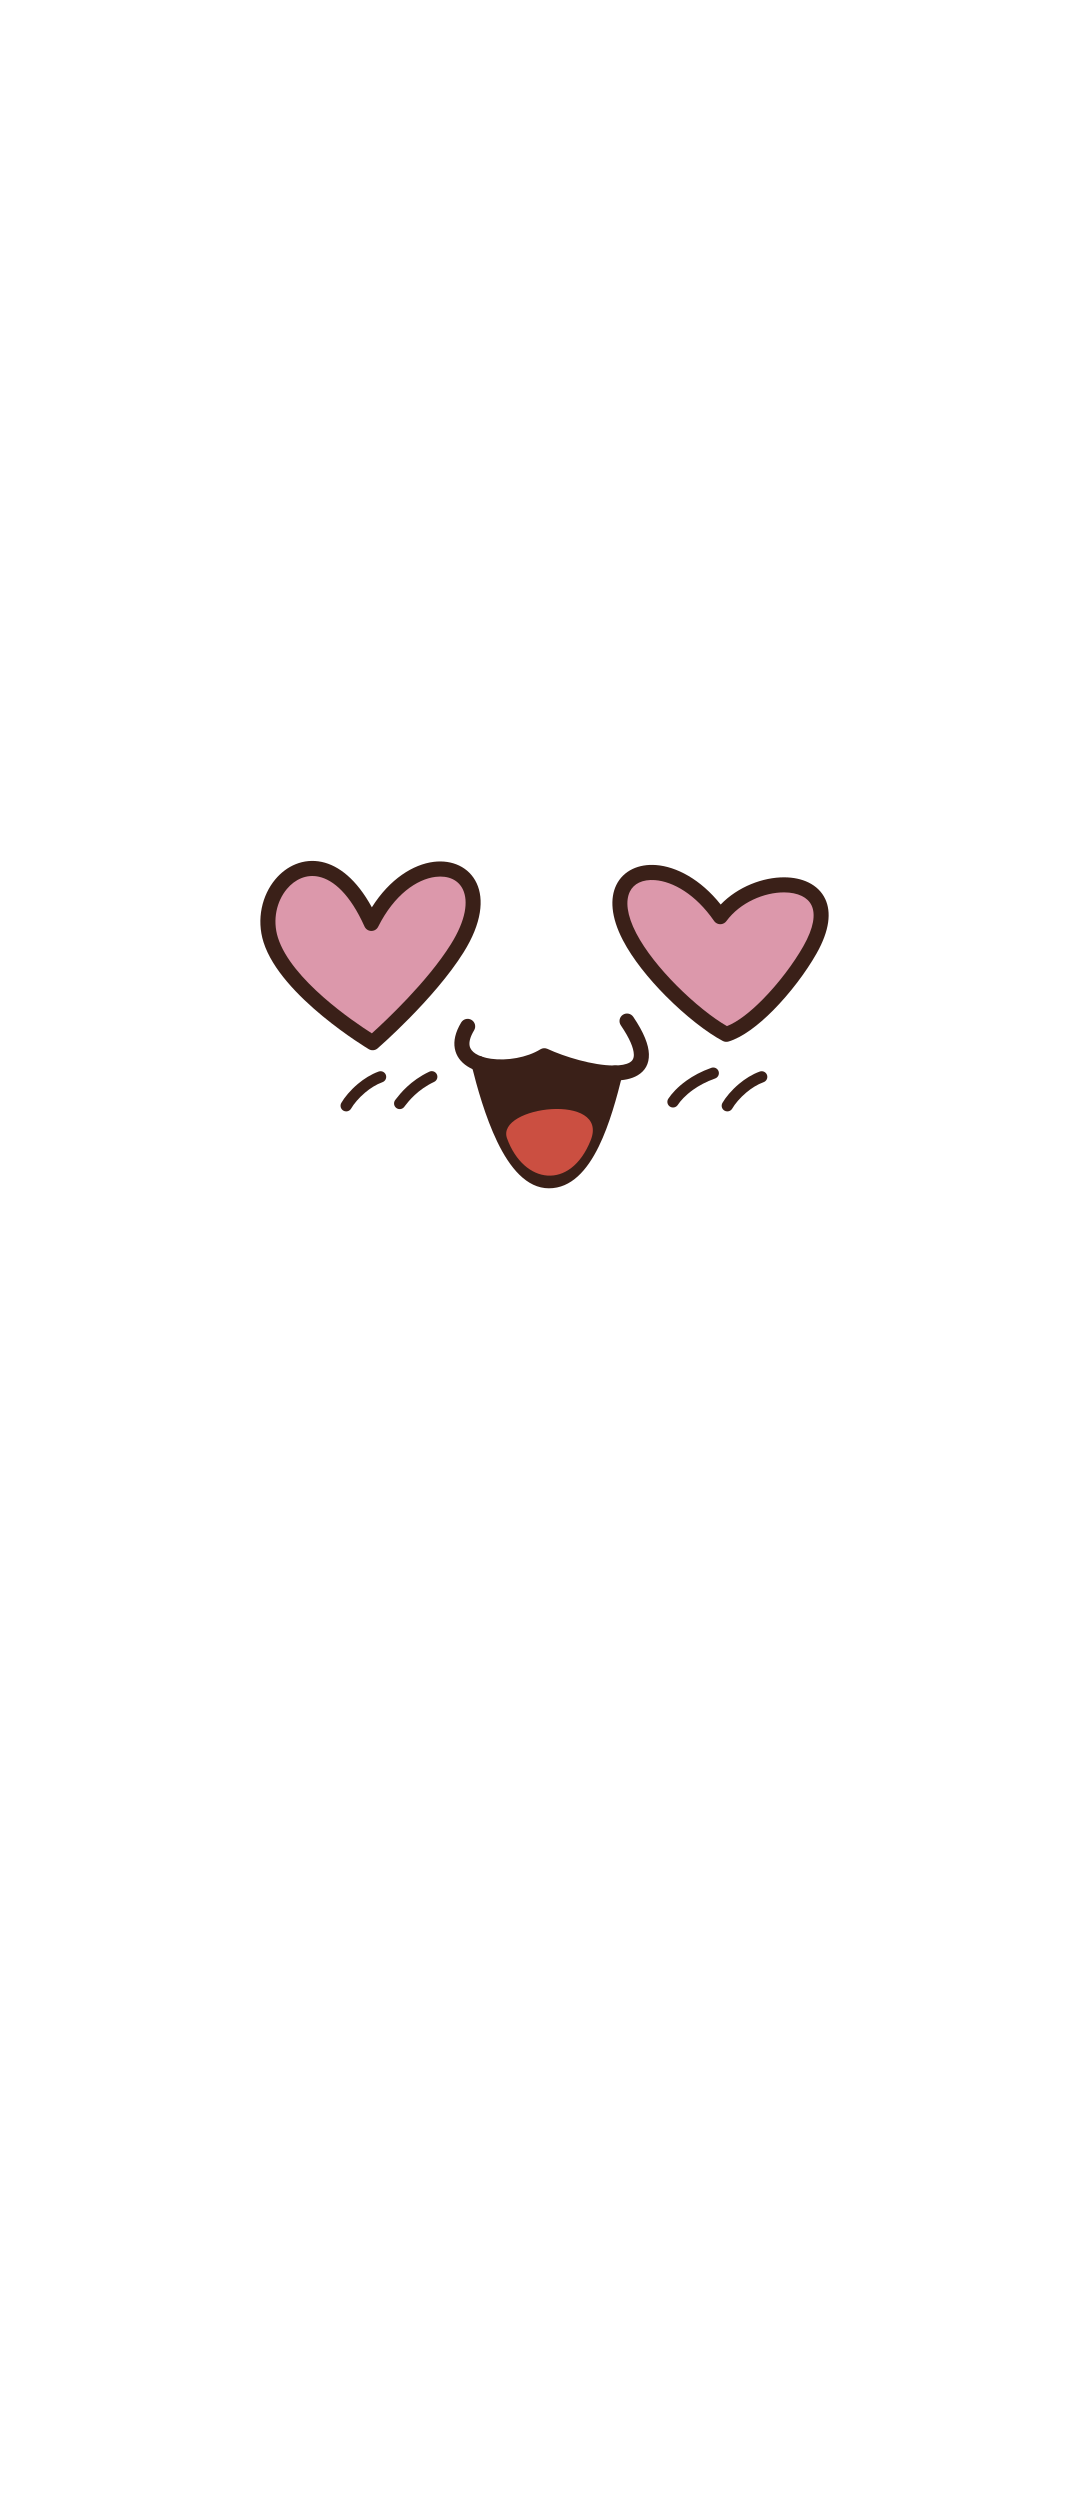
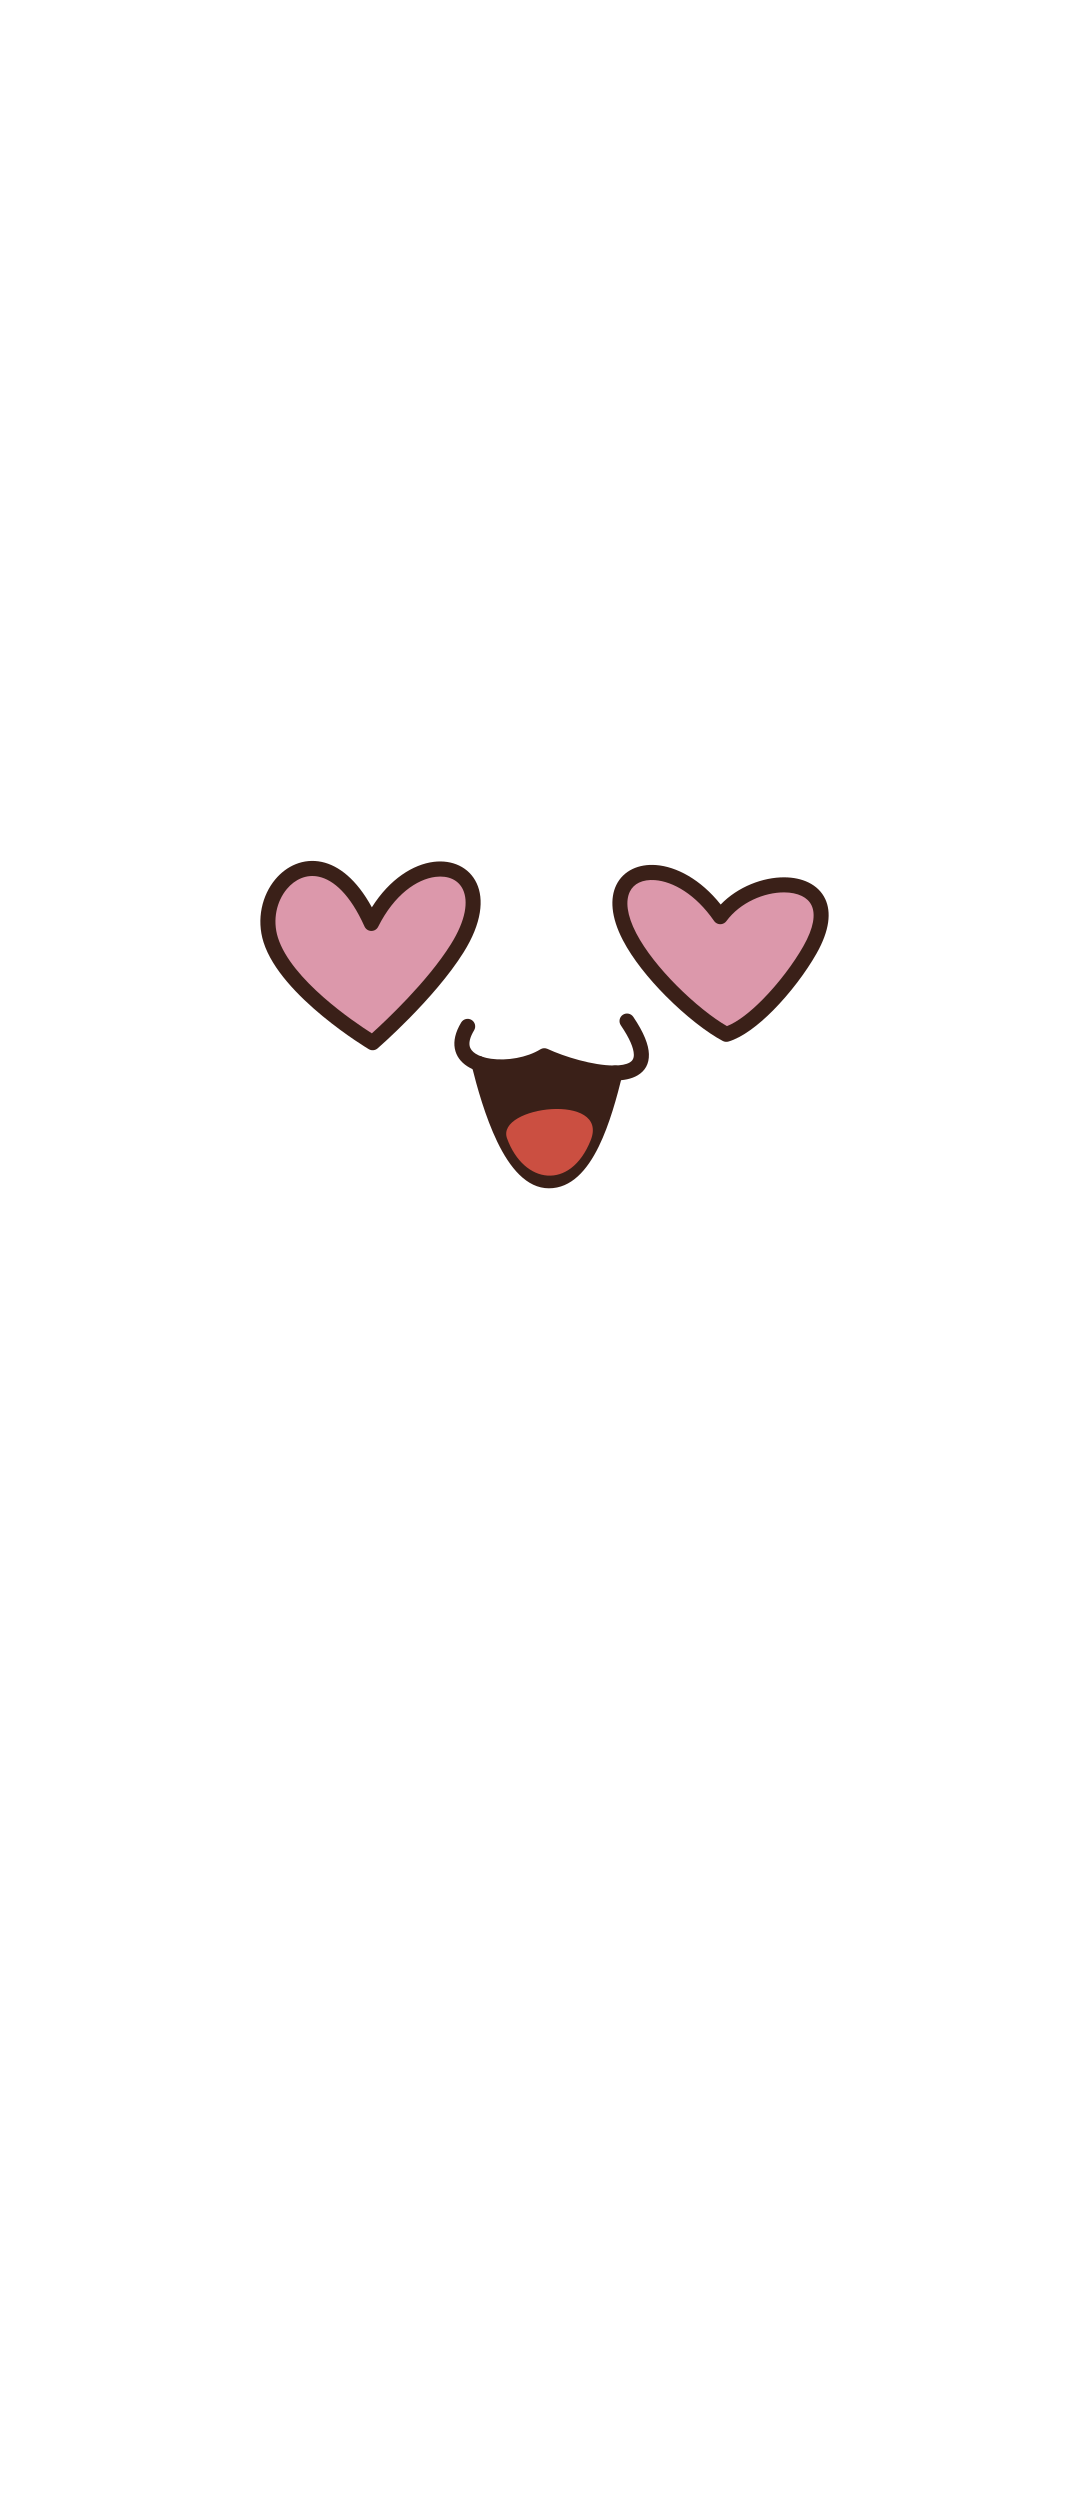
<svg xmlns="http://www.w3.org/2000/svg" width="364.0" height="838.16" viewBox="237.0 109.84 364.0 838.16" version="1.1" id="svg22">
  <defs id="defs586" />
  <g transform="translate(-598.712 113.9252) scale(2.449367)" id="g20">
    <g id="g203">
      <path style="fill-rule:evenodd;clip-rule:evenodd;fill:#3A2018;" d="M425.384,145.206c-5.284,21.416-13.796,18.112-18.634-1.292    c4.308,0.997,6.273,0.401,9.416-1.416C418.789,144.845,423.513,145.343,425.384,145.206z" id="path171" />
      <path style="fill-rule:evenodd;clip-rule:evenodd;fill:#CB4F41;" d="M392.202,141.058c0,0-11.704-6.984-13.947-14.063    c-2.485-7.842,7.487-16.293,13.776-2.265c6.08-12.16,19.071-8.298,11.745,3.408C399.834,134.439,392.202,141.058,392.202,141.058z    " id="path173" />
      <path style="fill-rule:evenodd;clip-rule:evenodd;fill:#DC98AB;" d="M392.202,141.058c0,0-11.704-6.984-13.947-14.063    c-2.485-7.842,7.487-16.293,13.776-2.265c6.08-12.16,19.071-8.298,11.745,3.408C399.834,134.439,392.202,141.058,392.202,141.058z    " id="path175" />
      <path style="fill-rule:evenodd;clip-rule:evenodd;fill:#3A2018;" d="M391.673,141.942c-0.035-0.02-12.042-7.185-14.404-14.635    c-1.008-3.178-0.187-6.455,1.606-8.607c0.774-0.929,1.729-1.654,2.803-2.085c1.098-0.441,2.31-0.574,3.567-0.304    c2.303,0.496,4.747,2.357,6.847,6.212c2.468-3.917,5.693-5.876,8.462-6.222c1.273-0.158,2.472,0.022,3.486,0.507    c1.05,0.502,1.887,1.321,2.399,2.422c1.01,2.164,0.731,5.429-1.786,9.452c-4.022,6.43-11.751,13.13-11.772,13.15    C392.536,142.135,392.046,142.166,391.673,141.942L391.673,141.942z M379.24,126.684c1.825,5.752,10.425,11.548,12.853,13.09    c1.821-1.643,7.581-7.028,10.807-12.182c2.096-3.35,2.402-5.905,1.665-7.49c-0.305-0.656-0.799-1.14-1.414-1.435    c-0.651-0.312-1.456-0.422-2.347-0.312c-2.554,0.318-5.64,2.434-7.833,6.801c-0.102,0.222-0.28,0.408-0.52,0.515    c-0.52,0.233-1.129-0.002-1.362-0.522c-1.964-4.382-4.226-6.378-6.272-6.817c-0.839-0.181-1.645-0.093-2.37,0.198    c-0.753,0.301-1.43,0.818-1.986,1.485C379.082,121.672,378.457,124.207,379.24,126.684z" id="path177" />
      <path style="fill-rule:evenodd;clip-rule:evenodd;fill:#CB4F41;" d="M439.786,123.804c-6.64-9.629-17.542-7.073-12.412,2.756    c2.792,5.352,9.457,11.366,13.236,13.349c3.729-1.125,8.89-7.056,11.441-11.551C458.094,117.72,444.688,117.141,439.786,123.804z" id="path179" />
      <path style="fill-rule:evenodd;clip-rule:evenodd;fill:#DC98AB;" d="M439.786,123.804c-6.64-9.629-17.542-7.073-12.412,2.756    c2.792,5.352,9.457,11.366,13.236,13.349c3.729-1.125,8.89-7.056,11.441-11.551C458.094,117.72,444.688,117.141,439.786,123.804z" id="path181" />
      <path style="fill-rule:evenodd;clip-rule:evenodd;fill:#3A2018;" d="M438.915,124.359c-2.507-3.62-5.605-5.37-8.072-5.558    c-0.837-0.063-1.582,0.055-2.18,0.341c-0.552,0.266-0.988,0.683-1.258,1.242c-0.597,1.233-0.444,3.155,0.883,5.7    c1.232,2.363,3.272,4.88,5.476,7.103c2.422,2.443,5.014,4.504,6.936,5.598c1.467-0.573,3.186-1.927,4.856-3.614    c2.195-2.215,4.266-4.971,5.6-7.321c1.457-2.567,1.676-4.392,1.134-5.566c-0.268-0.58-0.737-1.015-1.338-1.309    c-0.669-0.327-1.499-0.489-2.407-0.495c-2.732-0.015-6.032,1.363-7.925,3.935c-0.337,0.46-0.984,0.56-1.443,0.222    C439.069,124.558,438.982,124.464,438.915,124.359L438.915,124.359z M430.996,116.739c2.749,0.21,6.081,1.923,8.844,5.404    c2.351-2.445,5.799-3.741,8.712-3.725c1.213,0.006,2.35,0.238,3.306,0.704c1.02,0.499,1.831,1.261,2.307,2.293    c0.806,1.748,0.617,4.226-1.215,7.451c-1.414,2.495-3.607,5.416-5.929,7.759c-2.045,2.063-4.218,3.703-6.111,4.273l-0.001-0.003    c-0.249,0.075-0.525,0.057-0.774-0.074c-2.128-1.117-5.107-3.431-7.833-6.181c-2.331-2.351-4.504-5.04-5.841-7.605    c-1.665-3.192-1.776-5.77-0.914-7.553c0.48-0.992,1.253-1.735,2.228-2.203C428.704,116.837,429.806,116.648,430.996,116.739z" id="path183" />
      <path style="fill-rule:evenodd;clip-rule:evenodd;fill:#3A2018;" d="M404.32,138.288c0.295-0.489,0.931-0.646,1.419-0.351    c0.488,0.294,0.646,0.93,0.352,1.418c-0.539,0.893-0.713,1.593-0.615,2.124c0.079,0.434,0.373,0.794,0.809,1.075    c0.535,0.347,1.271,0.578,2.109,0.698c2.188,0.308,4.921-0.151,6.767-1.291c0.306-0.189,0.67-0.198,0.974-0.059    c2.342,1.086,6.248,2.279,9.088,2.274c0.919-0.001,1.693-0.128,2.195-0.43c0.35-0.211,0.552-0.557,0.535-1.074    c-0.025-0.895-0.559-2.192-1.785-4.002c-0.318-0.471-0.195-1.112,0.274-1.432c0.473-0.318,1.113-0.195,1.432,0.275    c1.465,2.161,2.103,3.83,2.142,5.103c0.041,1.367-0.538,2.302-1.532,2.899c-0.84,0.507-1.977,0.721-3.261,0.722    c-2.961,0.005-6.9-1.13-9.466-2.243c-2.214,1.179-5.223,1.644-7.646,1.302c-1.126-0.16-2.15-0.493-2.951-1.012    c-0.9-0.584-1.522-1.392-1.713-2.435C403.26,140.834,403.501,139.644,404.32,138.288z" id="path185" />
      <path style="fill-rule:evenodd;clip-rule:evenodd;fill:#3A2018;" d="M405.748,144.161c-0.137-0.553,0.201-1.113,0.756-1.249    c0.553-0.135,1.113,0.203,1.249,0.757c0.724,2.9,1.821,6.842,3.351,10.028c1.412,2.939,3.162,5.218,5.228,5.218    c2.07,0,3.688-1.948,4.968-4.557c1.392-2.844,2.36-6.468,3.084-9.397c0.135-0.553,0.694-0.893,1.248-0.756    c0.554,0.135,0.892,0.695,0.757,1.249c-0.746,3.024-1.751,6.774-3.238,9.81c-1.604,3.275-3.777,5.721-6.818,5.721    c-3.048,0-5.354-2.794-7.087-6.398C407.629,151.225,406.492,147.151,405.748,144.161z" id="path187" />
-       <path style="fill-rule:evenodd;clip-rule:evenodd;fill:#3A2018;" d="M396.511,149.859c-0.27,0.333-0.759,0.385-1.092,0.115    c-0.333-0.27-0.384-0.759-0.115-1.09l0.12-0.152c0.513-0.667,1.94-2.494,4.54-3.712c0.387-0.181,0.848-0.014,1.027,0.372    c0.182,0.386,0.016,0.847-0.373,1.028c-2.254,1.056-3.513,2.663-3.968,3.256L396.511,149.859z" id="path191" />
-       <path style="fill-rule:evenodd;clip-rule:evenodd;fill:#3A2018;" d="M389.257,150.068c-0.212,0.372-0.686,0.5-1.059,0.288    c-0.371-0.212-0.5-0.686-0.287-1.057c0.434-0.759,1.245-1.742,2.27-2.605c0.828-0.695,1.802-1.318,2.844-1.691    c0.401-0.144,0.844,0.065,0.988,0.466c0.144,0.402-0.065,0.846-0.468,0.99c-0.855,0.306-1.669,0.83-2.369,1.418    C390.303,148.612,389.618,149.439,389.257,150.068z" id="path193" />
-       <path style="fill-rule:evenodd;clip-rule:evenodd;fill:#3A2018;" d="M433.966,149.575c-0.234,0.358-0.715,0.459-1.073,0.225    c-0.358-0.235-0.46-0.715-0.225-1.073c0.435-0.665,1.255-1.602,2.501-2.49c0.897-0.641,2.025-1.263,3.4-1.745    c0.402-0.14,0.844,0.073,0.984,0.476c0.14,0.404-0.072,0.845-0.476,0.986c-1.219,0.428-2.217,0.977-3.011,1.543    C435.007,148.253,434.322,149.03,433.966,149.575z" id="path195" />
-       <path style="fill-rule:evenodd;clip-rule:evenodd;fill:#3A2018;" d="M441.425,150.068c-0.213,0.372-0.686,0.5-1.058,0.288    c-0.373-0.212-0.502-0.686-0.288-1.057c0.433-0.759,1.244-1.742,2.271-2.605c0.826-0.695,1.801-1.318,2.842-1.691    c0.401-0.144,0.845,0.065,0.989,0.466c0.143,0.402-0.065,0.846-0.468,0.99c-0.855,0.306-1.67,0.83-2.369,1.418    C442.471,148.612,441.787,149.439,441.425,150.068z" id="path199" />
      <path style="fill-rule:evenodd;clip-rule:evenodd;fill:#CB4F41;" d="M410.602,154.162c-1.624-4.454,14.078-6.334,11.441,0.261    C419.279,161.335,412.895,160.456,410.602,154.162z" id="path201" />
    </g>
  </g>
</svg>
